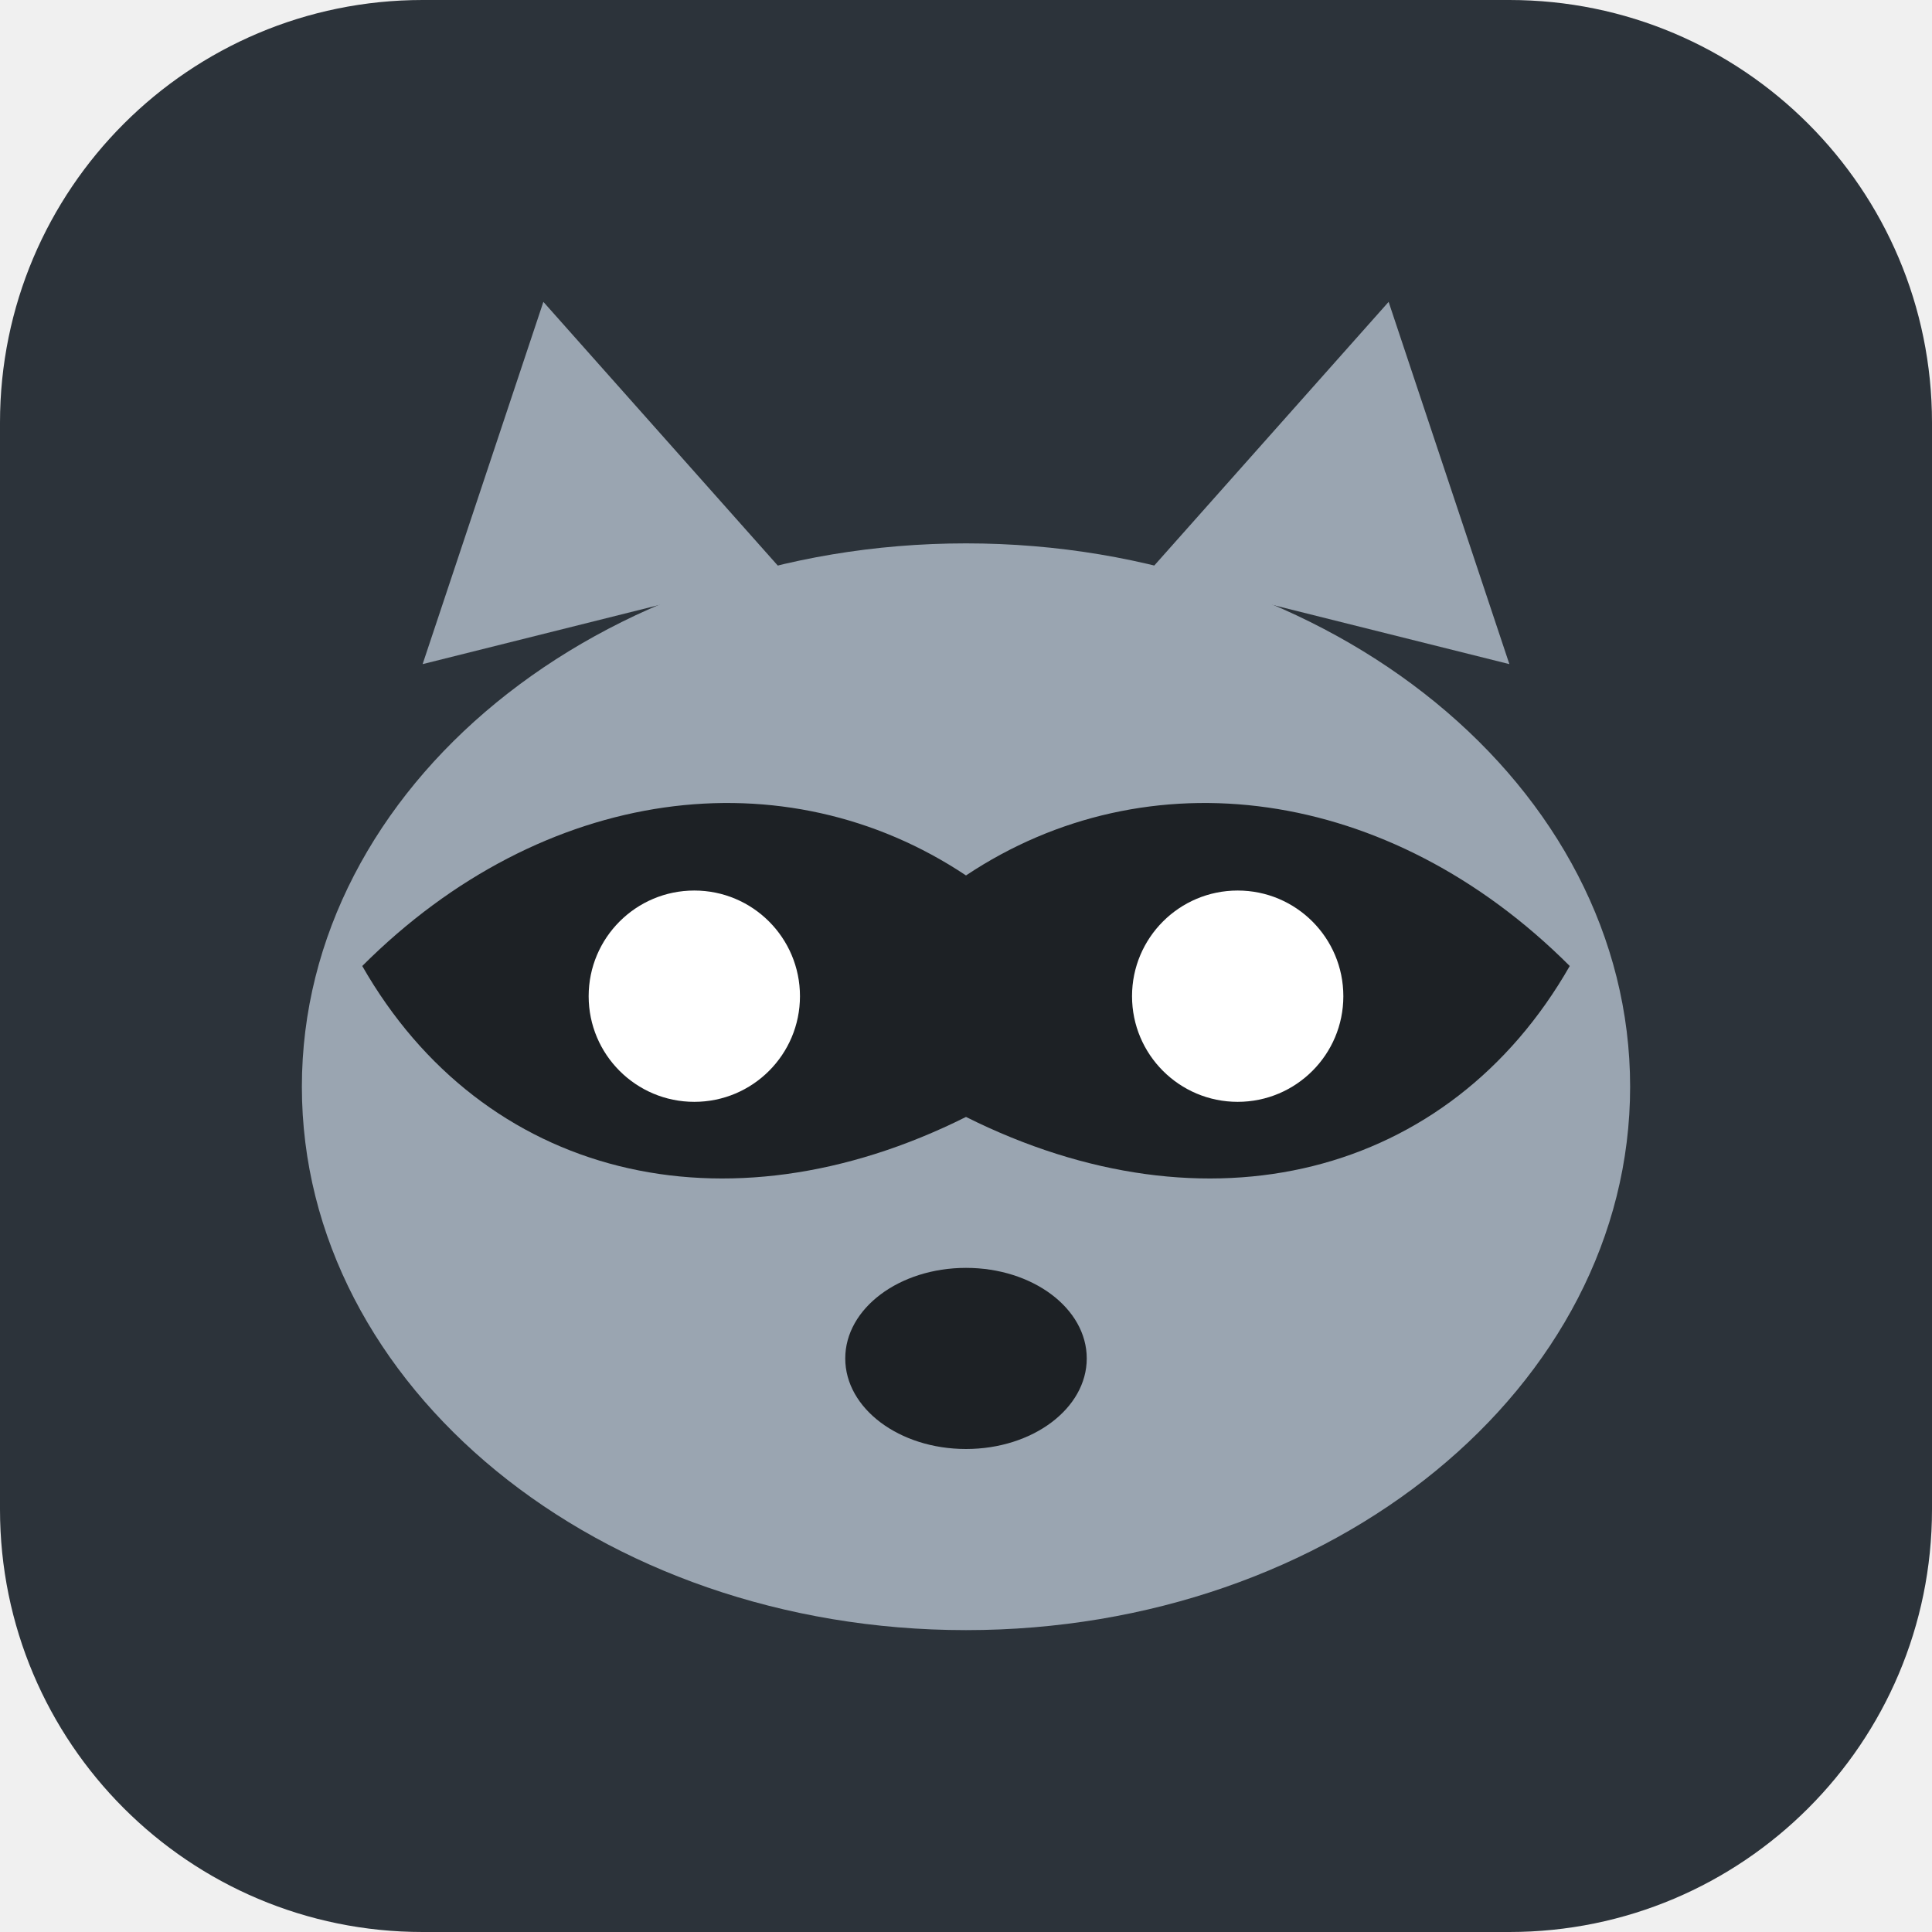
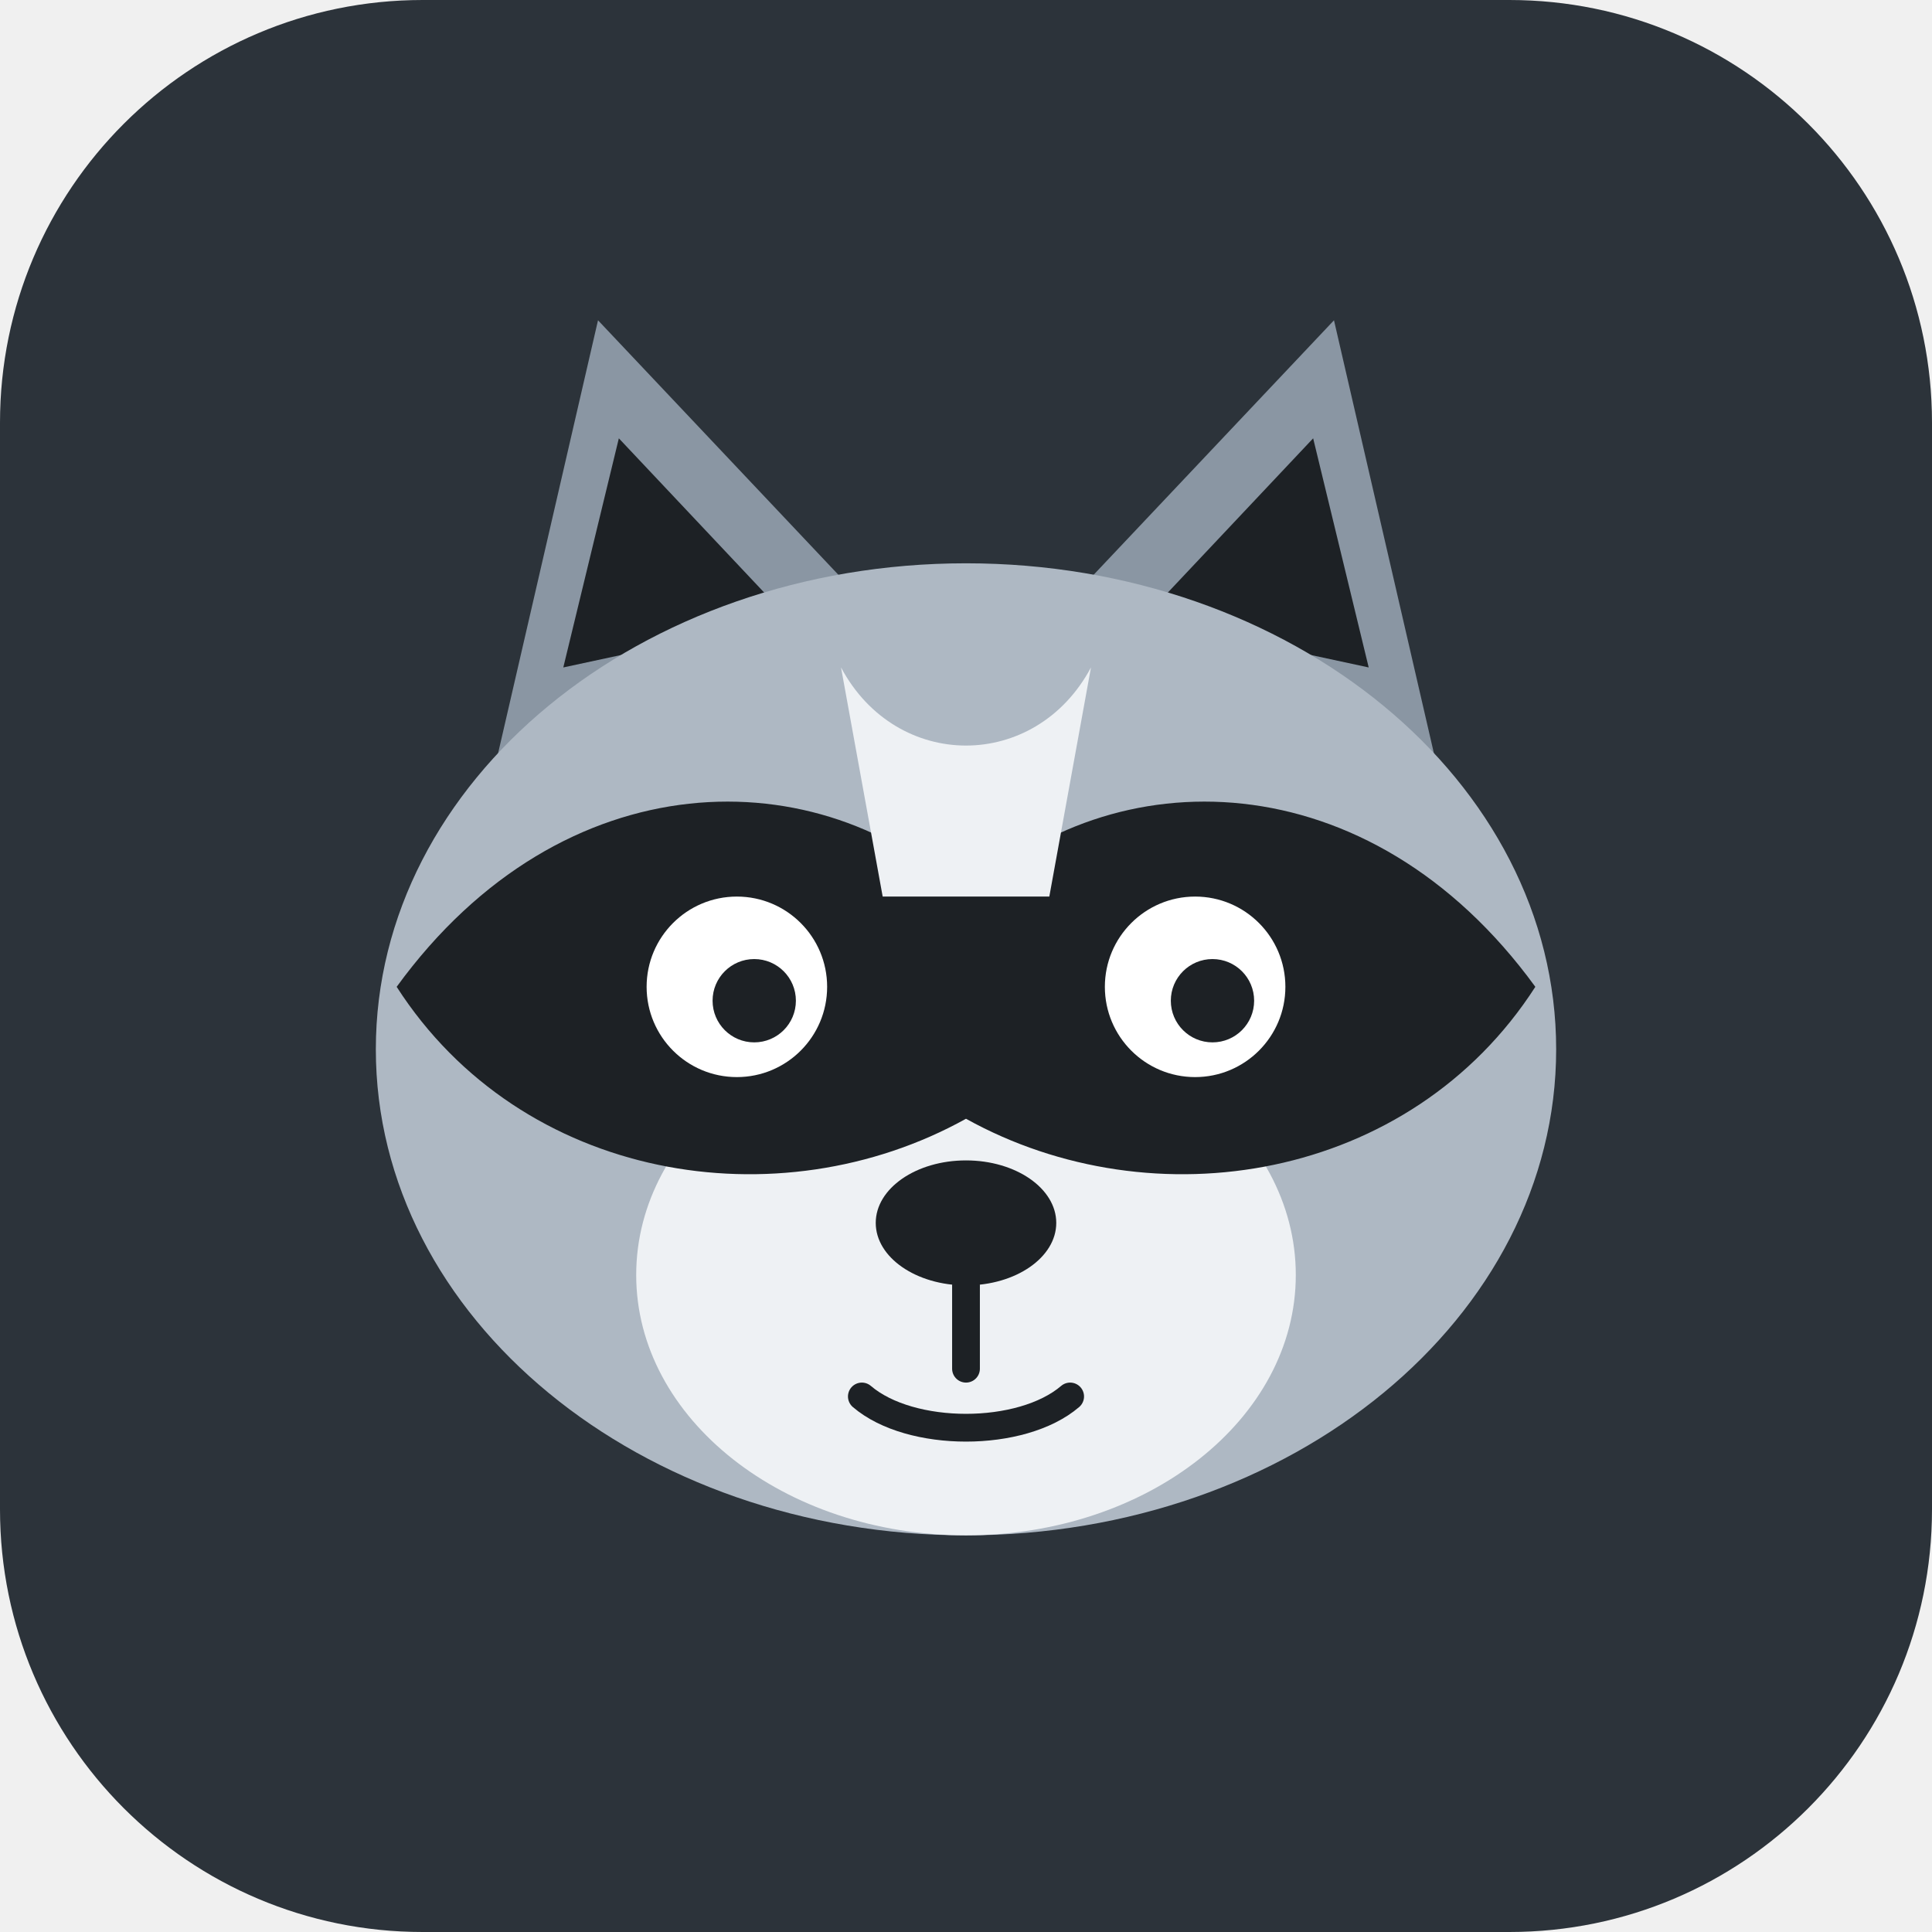
- <svg xmlns="http://www.w3.org/2000/svg" viewBox="0 0 64 64">
-   <rect width="64" height="64" rx="14" fill="#2c333a" />
-   <ellipse cx="32" cy="36" rx="22" ry="18" fill="#9aa5b1" />
-   <path d="M12 32c6-6 14-7 20-3 6-4 14-3 20 3-4 7-12 9-20 5-8 4-16 2-20-5z" fill="#1d2125" />
-   <circle cx="23" cy="33" r="3.5" fill="#fff" />
-   <circle cx="41" cy="33" r="3.5" fill="#fff" />
-   <ellipse cx="32" cy="45" rx="4" ry="3" fill="#1d2125" />
-   <path d="M14 22l4-12 8 9zM50 22l-4-12-8 9z" fill="#9aa5b1" />
+ <svg xmlns="http://www.w3.org/2000/svg" viewBox="0 0 512 512">
+   <rect width="512" height="512" rx="112" fill="#2c333a" />
+   <g transform="translate(20.48 20.48) scale(0.92)">
+     <path d="M120 200 L150 70 L235 160 Z" fill="#8a96a3" />
+     <path d="M392 200 L362 70 L277 160 Z" fill="#8a96a3" />
+     <path d="M140 170 L156 104 L205 156 Z" fill="#1d2125" />
+     <path d="M372 170 L356 104 L307 156 Z" fill="#1d2125" />
+     <ellipse cx="256" cy="280" rx="170" ry="140" fill="#aeb8c3" />
+     <ellipse cx="256" cy="345" rx="95" ry="75" fill="#eef1f4" />
+     <path d="M92 262 C140 196 214 196 256 236 C298 196 372 196 420 262 C384 318 310 330 256 300 C202 330 128 318 92 262 Z" fill="#1d2125" />
+     <path d="M220 170 C236 200 276 200 292 170 L280 236 L232 236 Z" fill="#eef1f4" />
+     <circle cx="190" cy="262" r="26" fill="#ffffff" />
+     <circle cx="322" cy="262" r="26" fill="#ffffff" />
+     <circle cx="195" cy="266" r="12" fill="#1d2125" />
+     <circle cx="327" cy="266" r="12" fill="#1d2125" />
+     <ellipse cx="256" cy="330" rx="26" ry="18" fill="#1d2125" />
+     <path d="M256 348 L256 372 M226 380 C240 392 272 392 286 380" stroke="#1d2125" stroke-width="8" fill="none" stroke-linecap="round" />
+   </g>
</svg>
